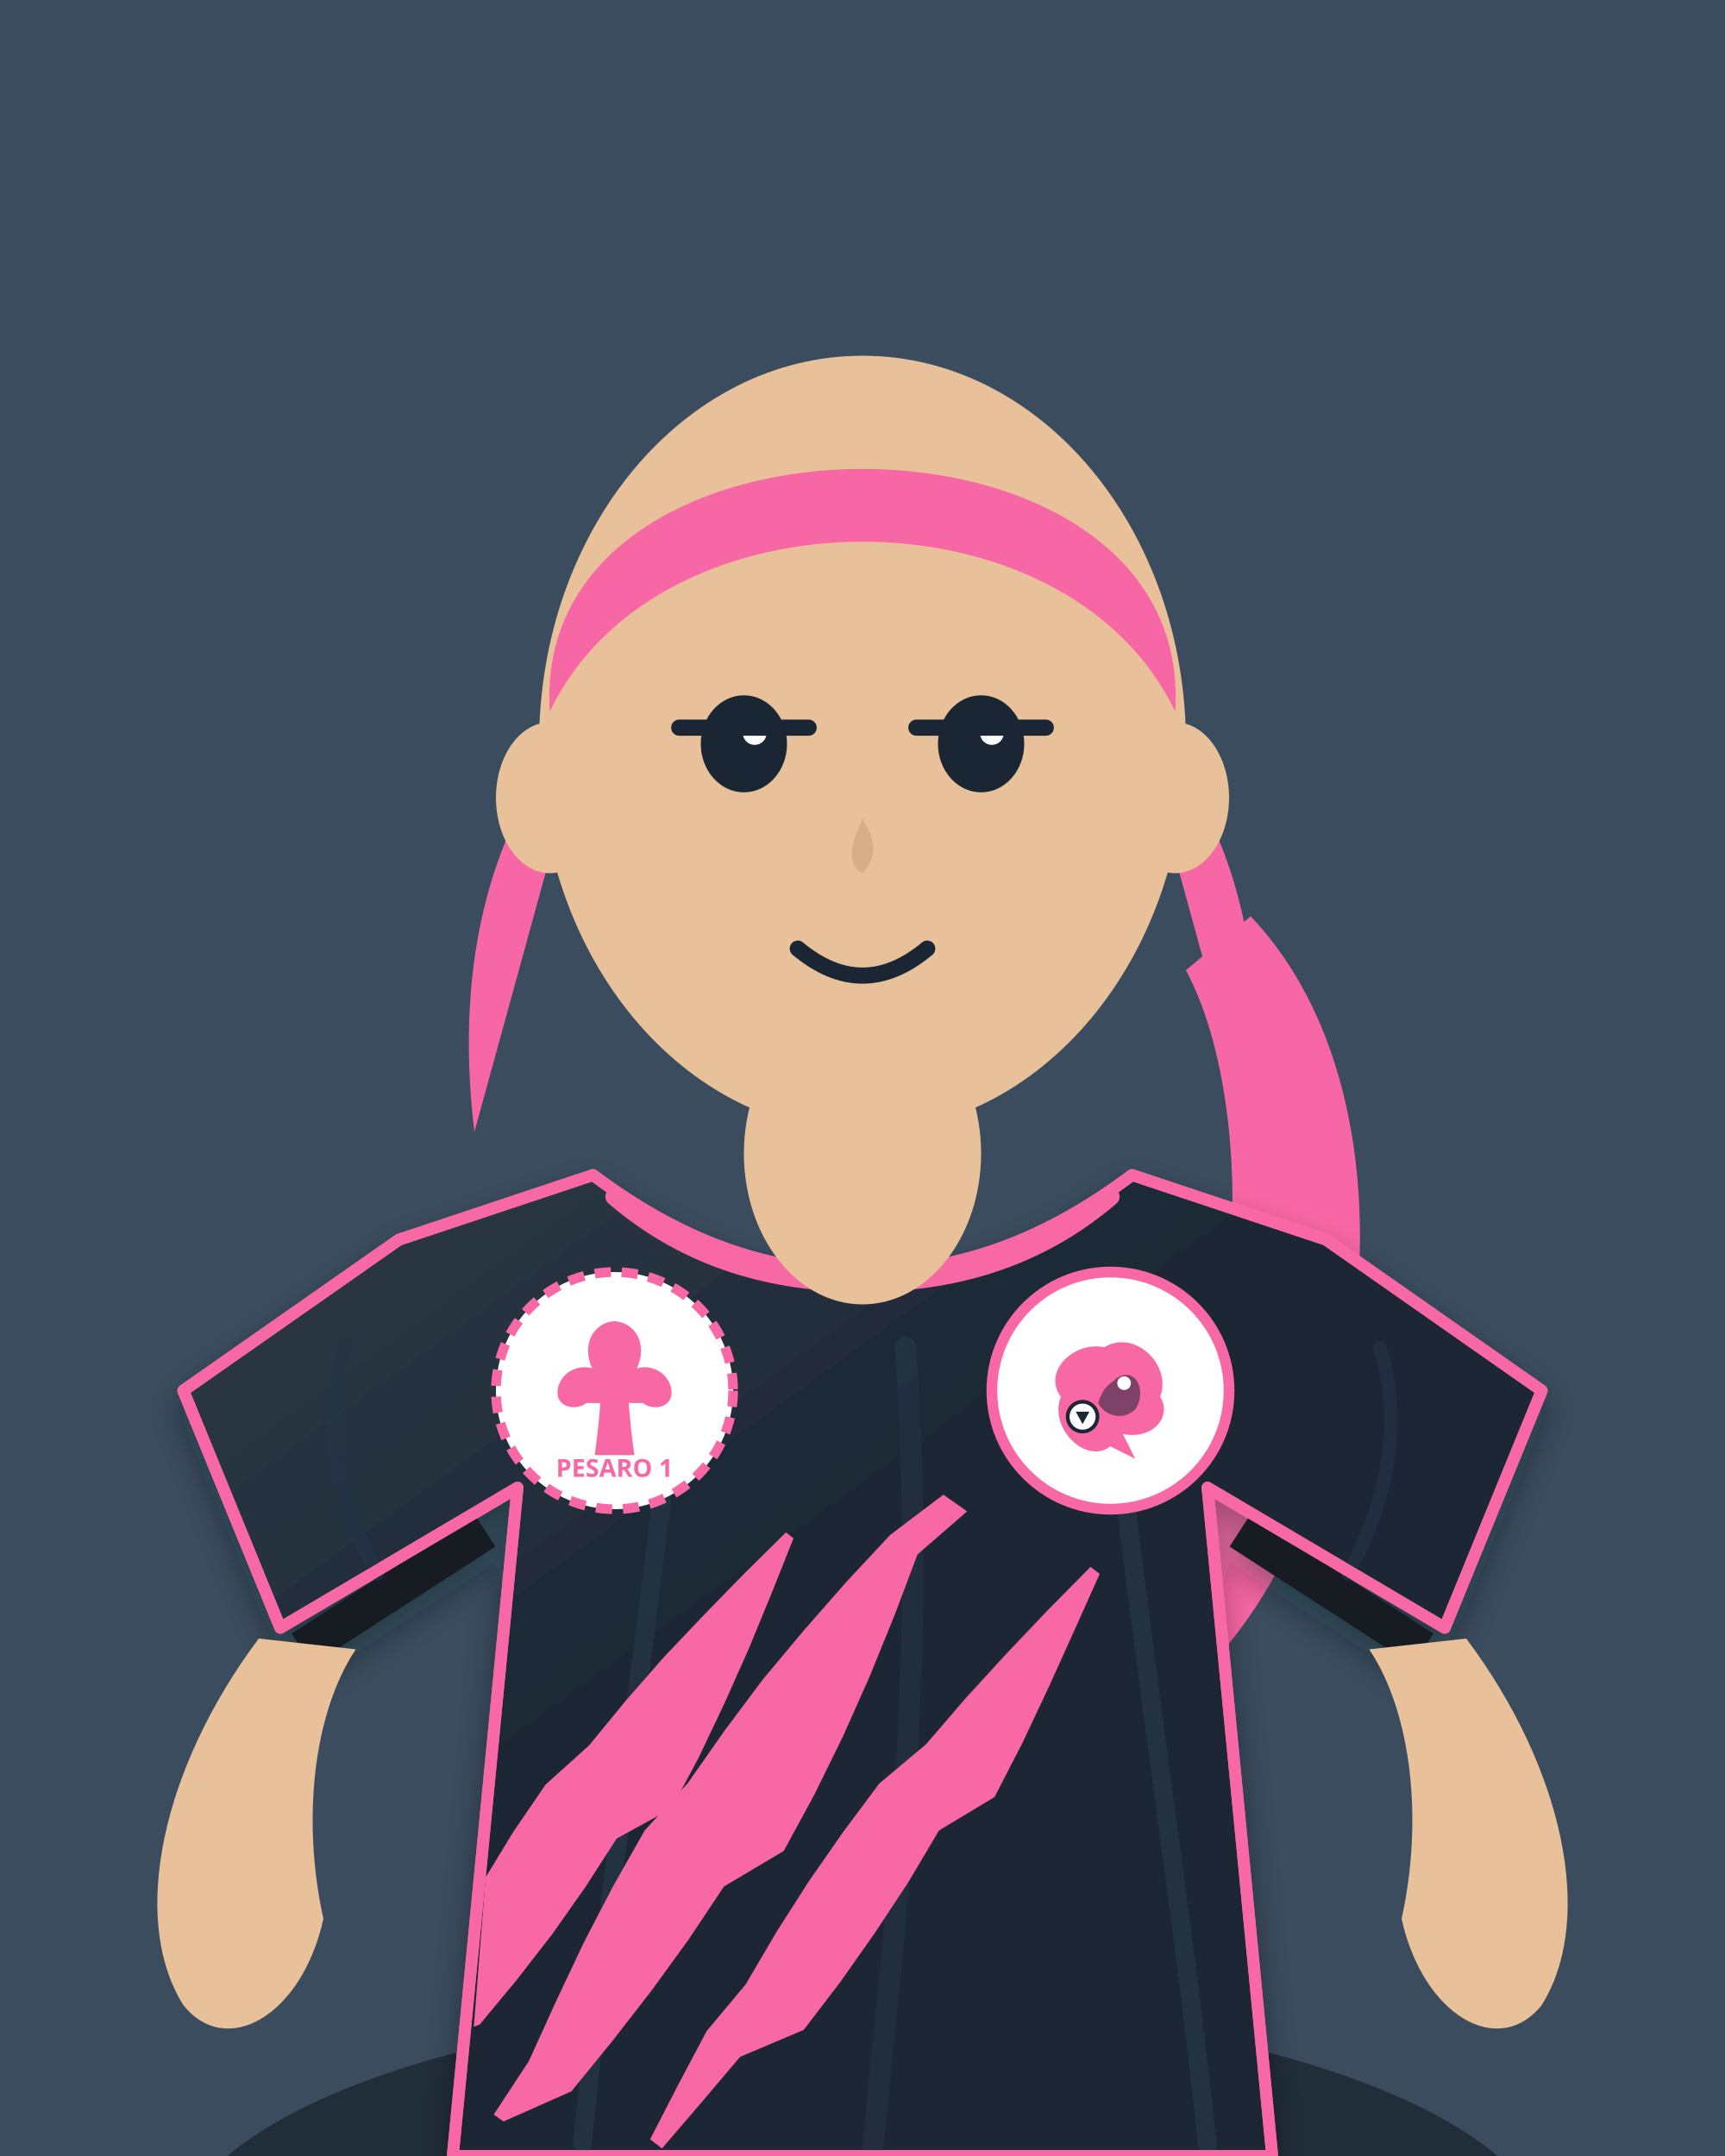
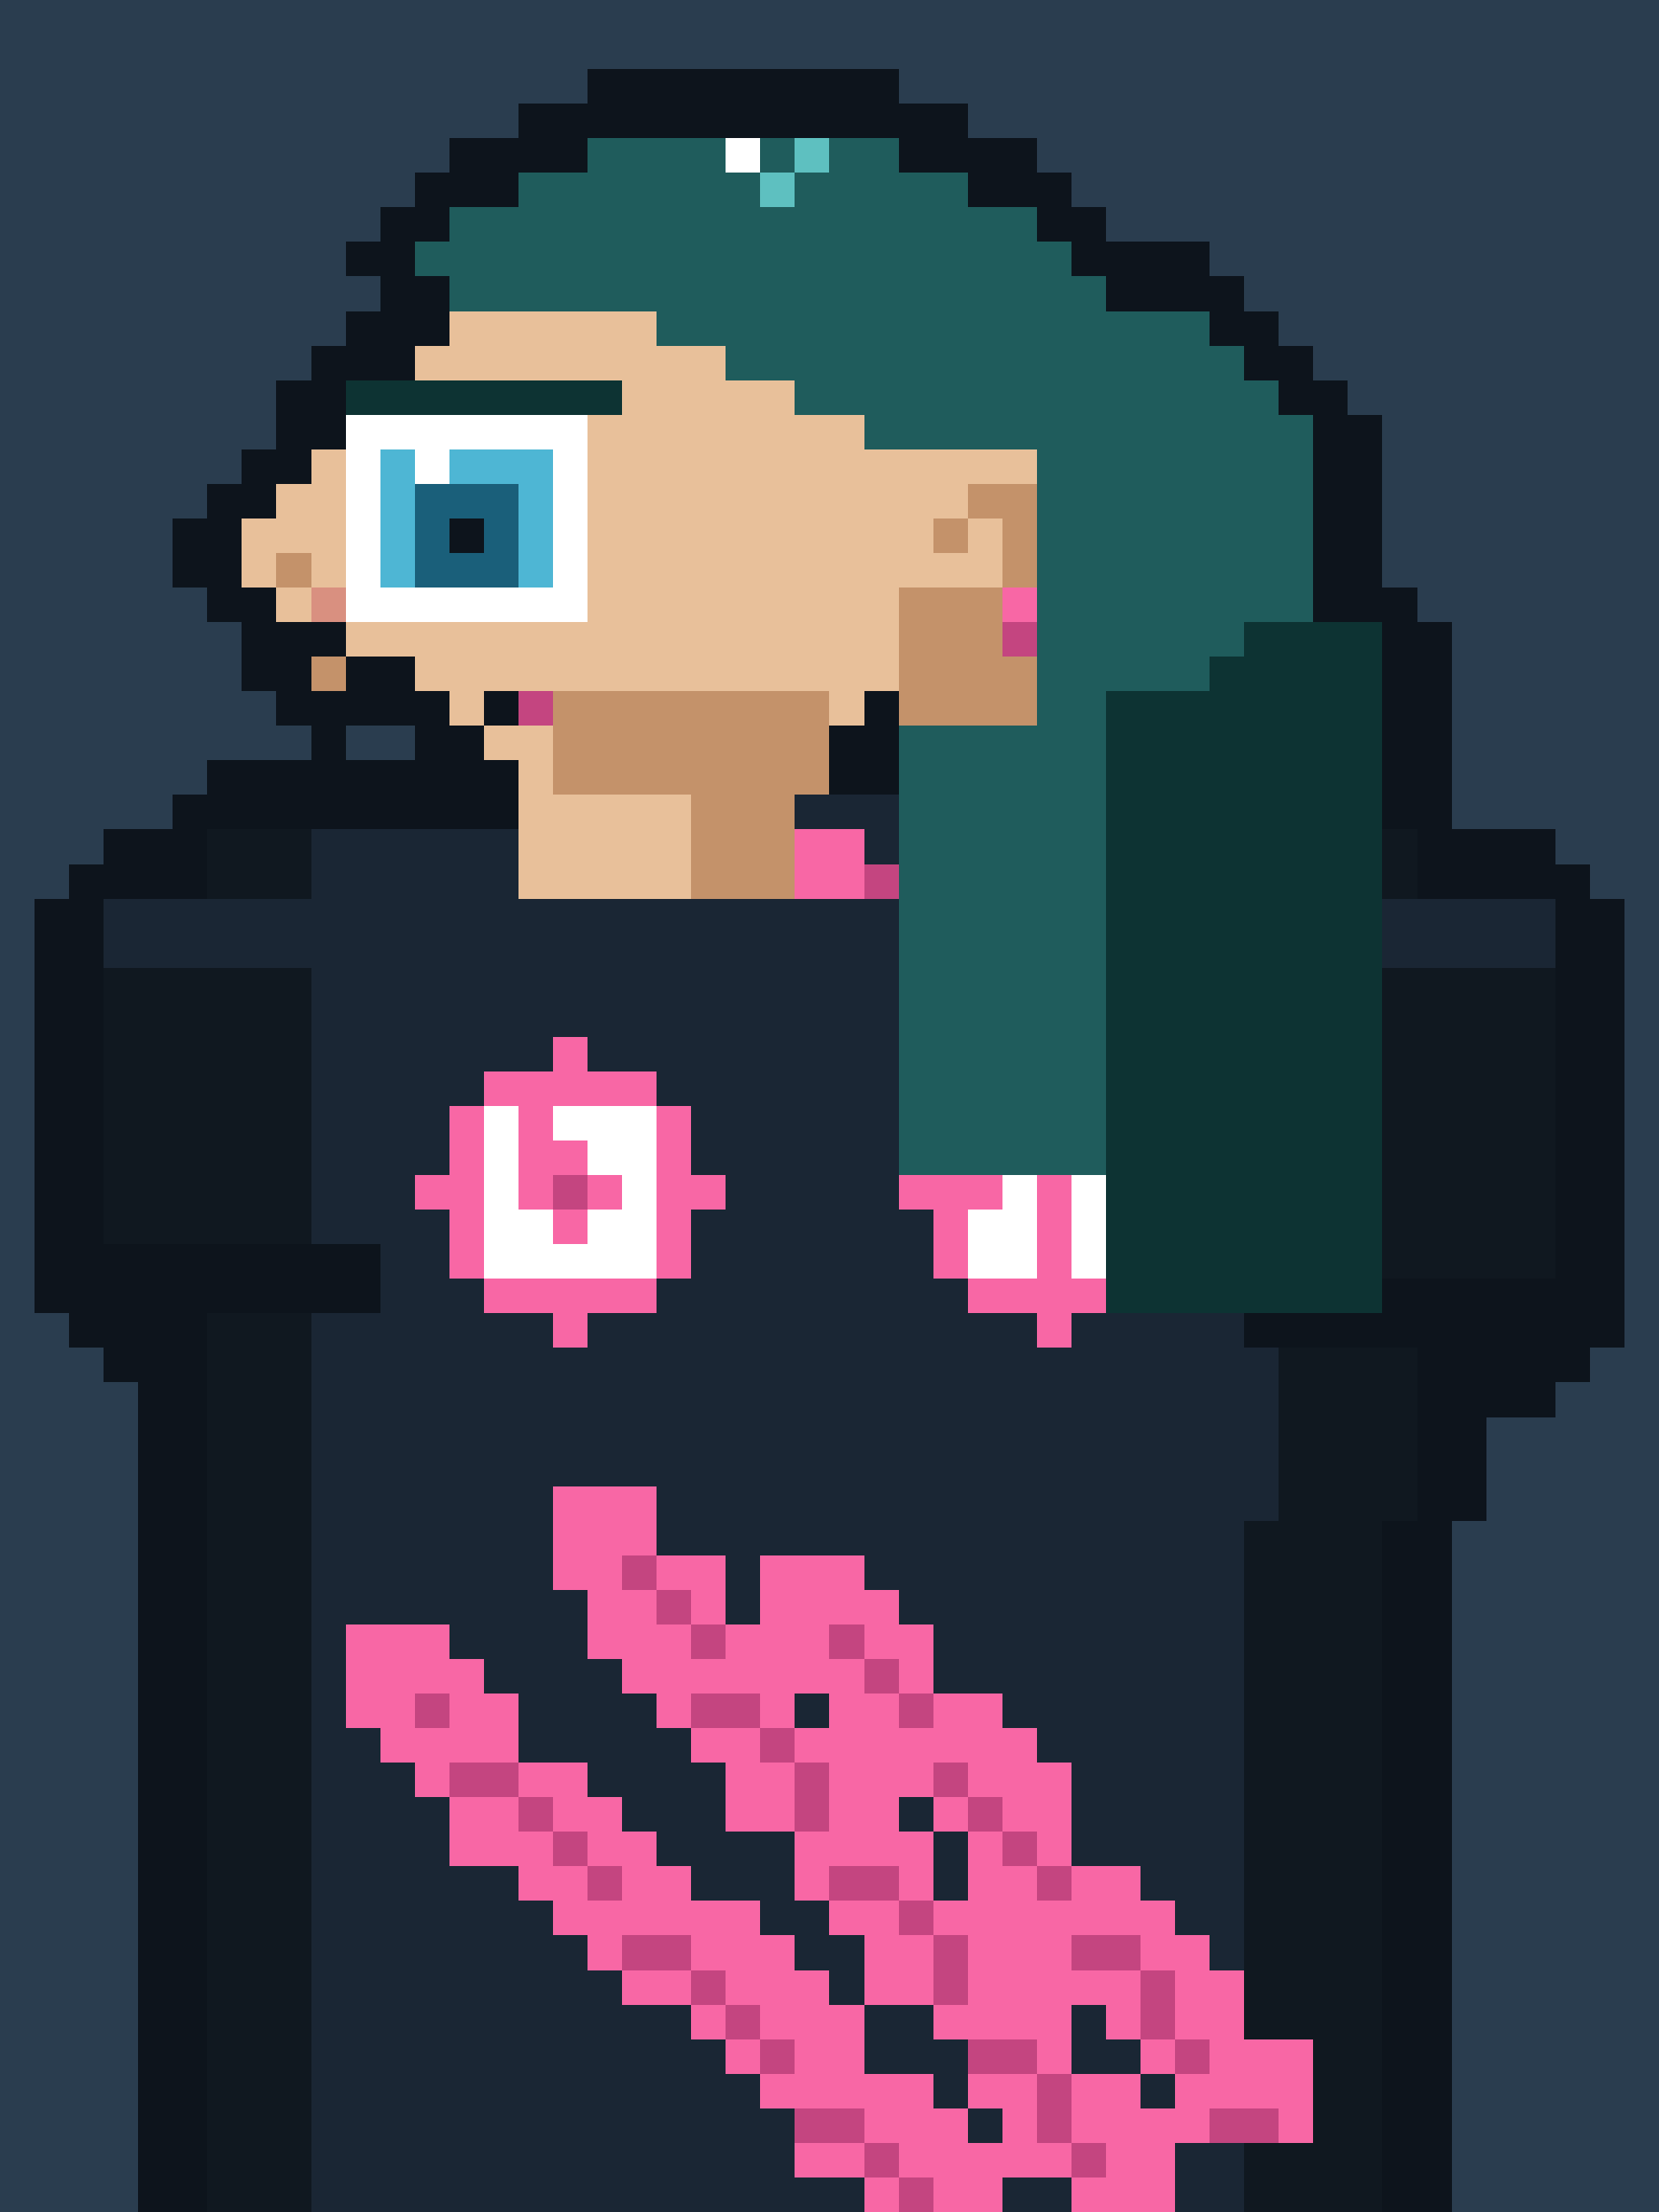
- <svg xmlns="http://www.w3.org/2000/svg" viewBox="0 0 320 400" width="320" height="400" role="img" aria-label="">
-   <defs>
-     <clipPath id="p-chiara-81-torso">
-       <path d="M98 248 C120 240 140 246 160 246 C180 246 200 240 222 248 L234 400 L86 400 Z" />
-     </clipPath>
-     <linearGradient id="p-chiara-81-shine" x1="0" y1="0" x2="1" y2="1">
-       <stop offset="0" stop-color="#ffffff" stop-opacity="0.1" />
-       <stop offset="0.45" stop-color="#ffffff" stop-opacity="0" />
-     </linearGradient>
-     <filter id="p-chiara-81-soft" x="-10%" y="-10%" width="120%" height="120%">
-       <feDropShadow dx="0" dy="3" stdDeviation="3" flood-color="#0d141c" flood-opacity="0.35" />
-     </filter>
-   </defs>
-   <rect width="320" height="400" fill="#3a4c5e" />
-   <ellipse cx="160" cy="418" rx="128" ry="46" fill="#0d141c" opacity="0.55" />
-   <path d="M88 210 C72 78 248 78 232 210 L210 130 C180 86 140 86 110 130 Z" fill="#f867a5" />
-   <path d="M232 170 C270 210 250 300 210 320 L200 290 C230 280 236 210 220 180 Z" fill="#f867a5" />
-   <g id="kit-body" filter="url(#p-chiara-81-soft)">
-     <path d="M110 218 C126 230 142 236 160 236 C178 236 194 230 210 218 L246 230 L286 258 L268 302 L224 276 L236 400 L84 400 L96 276 L52 302 L34 258 L74 230 Z" fill="#1a2634" stroke="#f867a5" stroke-width="2.2" stroke-linejoin="round" />
-     <path d="M110 218 C126 230 142 236 160 236 C178 236 194 230 210 218 L246 230 L286 258 L268 302 L224 276 L236 400 L84 400 L96 276 L52 302 L34 258 L74 230 Z" fill="url(#p-chiara-81-shine)" />
-     <path d="M56 306 L90 284" fill="none" stroke="#121a24" stroke-width="7" stroke-linecap="butt" />
-     <path d="M264 306 L230 284" fill="none" stroke="#121a24" stroke-width="7" stroke-linecap="butt" />
-     <path d="M114 222 C128 234 144 238 160 238 C176 238 192 234 206 222" fill="none" stroke="#f867a5" stroke-width="3.4" stroke-linecap="round" />
-     <path d="M124 268 C118 318 112 358 108 398" fill="none" stroke="#243446" stroke-width="3.5" stroke-linecap="round" opacity="0.7" />
-     <path d="M168 250 C172 310 166 356 162 398" fill="none" stroke="#243446" stroke-width="4" stroke-linecap="round" opacity="0.55" />
-     <path d="M208 272 C214 322 220 360 224 398" fill="none" stroke="#243446" stroke-width="3.5" stroke-linecap="round" opacity="0.7" />
-     <path d="M64 250 Q58 270 70 292" fill="none" stroke="#243446" stroke-width="2.5" stroke-linecap="round" opacity="0.65" />
-     <path d="M256 250 Q262 270 250 292" fill="none" stroke="#243446" stroke-width="2.5" stroke-linecap="round" opacity="0.65" />
-     <g clip-path="url(#p-chiara-81-torso)" id="claw-slashes" fill="#f867a5">
-       <path d="M70.1 388.1L77.2 380.1L89.0 375.6L95.8 367.4L102.4 358.9L108.6 350.1L114.4 341.1L124.6 335.5L129.7 325.9L134.4 316.0L138.9 305.9L143.1 295.7L147.2 285.4L145.8 284.3L138.1 291.9L130.6 299.6L123.2 307.4L116.1 315.5L109.3 323.8L101.2 331.1L95.2 339.9L89.6 349.1L84.3 358.5L79.3 368.2L72.8 376.7L68.1 386.6Z" />
-       <path d="M93.4 393.6L106.0 388.0L113.5 378.8L120.8 369.4L127.7 359.9L134.3 350.0L145.4 343.4L151.1 332.9L156.4 322.1L161.3 311.1L165.9 299.8L170.2 288.4L179.4 280.4L175.0 277.3L165.1 284.8L157.0 293.5L149.1 302.5L141.5 311.6L134.4 321.1L127.6 330.8L119.6 339.6L113.7 350.0L108.2 360.6L103.1 371.4L98.1 382.4L91.6 392.3Z" />
-       <path d="M122.8 398.6L130.1 390.1L137.3 381.6L149.1 376.6L155.9 367.7L162.3 358.6L168.5 349.2L174.2 339.6L184.5 333.4L189.7 323.3L194.6 312.9L199.3 302.5L204.0 292.0L202.3 290.7L194.4 298.7L186.7 306.8L179.1 315.1L171.8 323.6L163.1 330.9L156.4 339.9L150.0 349.1L144.0 358.5L138.3 368.2L131.1 376.8L125.8 386.8L120.6 396.9Z" />
-     </g>
-     <g id="badge-agesci" transform="translate(114 258)">
-       <circle r="22" fill="#ffffff" stroke="#f867a5" stroke-width="1.8" stroke-dasharray="3 2" />
-       <g transform="scale(1.15)">
-         <path fill="#f867a5" d="M0 -11.2 C3.4 -11 5.4 -7.4 3.6 -3.6 C6.4 -4.4 9.2 -2.4 9.2 0.4 C9.2 2.2 7.2 3.2 5.2 2.4 L2.2 0.6 C2.4 4.2 2.8 7.6 3.2 10.4 H-3.2 C-2.8 7.6 -2.4 4.2 -2.2 0.6 L-5.2 2.4 C-7.2 3.2 -9.2 2.2 -9.2 0.4 C-9.2 -2.4 -6.4 -4.4 -3.6 -3.6 C-5.4 -7.4 -3.4 -11 0 -11.2 Z M-5.6 0.2 H5.6 V2 H-5.6 Z" />
-       </g>
-       <text x="0" y="16" text-anchor="middle" font-size="4.6" font-family="ui-sans-serif, system-ui, sans-serif" font-weight="700" fill="#f867a5">PESARO 1</text>
-     </g>
-     <g id="badge-sacchos" transform="translate(206 258)">
-       <circle r="22" fill="#ffffff" stroke="#f867a5" stroke-width="2" />
-       <g transform="scale(1.15)">
-         <path fill="#f867a5" d="M-1 -7 C4 -10 10 -4 8 1 C10 4 7 8 2 7 L4 11 L0 9 C-4 12 -10 6 -8 1 C-11 -3 -6 -8 -1 -7 Z" />
-         <path fill="#1a2634" d="M1 -2 C4 -4 6 0 4 3 C2 5 -1 4 -2 2 C-1 -1 0 -1 1 -2 Z" opacity="0.55" />
-         <circle cx="2.2" cy="-1.2" r="1.1" fill="#ffffff" />
-         <circle cx="-4.5" cy="4.2" r="2.4" fill="#ffffff" stroke="#1a2634" stroke-width="0.6" />
-         <path fill="#1a2634" d="M-5.6 3.4 L-3.4 3.4 L-4.5 5.4 Z" />
-       </g>
-     </g>
-     <path d="M110 218 C126 230 142 236 160 236 C178 236 194 230 210 218 L246 230 L286 258 L268 302 L224 276 L236 400 L84 400 L96 276 L52 302 L34 258 L74 230 Z" fill="none" stroke="#f867a5" stroke-width="2.2" stroke-linejoin="round" />
+ <svg xmlns="http://www.w3.org/2000/svg" viewBox="0 0 48 64" width="384" height="512" shape-rendering="crispEdges" role="img" aria-label="">
+   <rect width="48" height="64" fill="#2a3d4f" />
+   <g id="kit-body">
+     <rect x="17" y="2" width="9" height="1" fill="#0d141c" />
+     <rect x="15" y="3" width="13" height="1" fill="#0d141c" />
+     <rect x="13" y="4" width="4" height="1" fill="#0d141c" />
+     <rect x="17" y="4" width="4" height="1" fill="#1f5c5c" />
+     <rect x="21" y="4" width="1" height="1" fill="#ffffff" />
+     <rect x="22" y="4" width="1" height="1" fill="#1f5c5c" />
+     <rect x="23" y="4" width="1" height="1" fill="#5ec0c0" />
+     <rect x="24" y="4" width="2" height="1" fill="#1f5c5c" />
+     <rect x="26" y="4" width="4" height="1" fill="#0d141c" />
+     <rect x="12" y="5" width="3" height="1" fill="#0d141c" />
+     <rect x="15" y="5" width="7" height="1" fill="#1f5c5c" />
+     <rect x="22" y="5" width="1" height="1" fill="#5ec0c0" />
+     <rect x="23" y="5" width="5" height="1" fill="#1f5c5c" />
+     <rect x="28" y="5" width="3" height="1" fill="#0d141c" />
+     <rect x="11" y="6" width="2" height="1" fill="#0d141c" />
+     <rect x="13" y="6" width="17" height="1" fill="#1f5c5c" />
+     <rect x="30" y="6" width="2" height="1" fill="#0d141c" />
+     <rect x="10" y="7" width="2" height="1" fill="#0d141c" />
+     <rect x="12" y="7" width="19" height="1" fill="#1f5c5c" />
+     <rect x="31" y="7" width="4" height="1" fill="#0d141c" />
+     <rect x="11" y="8" width="2" height="1" fill="#0d141c" />
+     <rect x="13" y="8" width="19" height="1" fill="#1f5c5c" />
+     <rect x="32" y="8" width="4" height="1" fill="#0d141c" />
+     <rect x="10" y="9" width="3" height="1" fill="#0d141c" />
+     <rect x="13" y="9" width="6" height="1" fill="#e8c09a" />
+     <rect x="19" y="9" width="16" height="1" fill="#1f5c5c" />
+     <rect x="35" y="9" width="2" height="1" fill="#0d141c" />
+     <rect x="9" y="10" width="3" height="1" fill="#0d141c" />
+     <rect x="12" y="10" width="9" height="1" fill="#e8c09a" />
+     <rect x="21" y="10" width="15" height="1" fill="#1f5c5c" />
+     <rect x="36" y="10" width="2" height="1" fill="#0d141c" />
+     <rect x="8" y="11" width="2" height="1" fill="#0d141c" />
+     <rect x="10" y="11" width="8" height="1" fill="#0d3333" />
+     <rect x="18" y="11" width="5" height="1" fill="#e8c09a" />
+     <rect x="23" y="11" width="14" height="1" fill="#1f5c5c" />
+     <rect x="37" y="11" width="2" height="1" fill="#0d141c" />
+     <rect x="8" y="12" width="2" height="1" fill="#0d141c" />
+     <rect x="10" y="12" width="7" height="1" fill="#ffffff" />
+     <rect x="17" y="12" width="8" height="1" fill="#e8c09a" />
+     <rect x="25" y="12" width="13" height="1" fill="#1f5c5c" />
+     <rect x="38" y="12" width="2" height="1" fill="#0d141c" />
+     <rect x="7" y="13" width="2" height="1" fill="#0d141c" />
+     <rect x="9" y="13" width="1" height="1" fill="#e8c09a" />
+     <rect x="10" y="13" width="1" height="1" fill="#ffffff" />
+     <rect x="11" y="13" width="1" height="1" fill="#4eb6d4" />
+     <rect x="12" y="13" width="1" height="1" fill="#ffffff" />
+     <rect x="13" y="13" width="3" height="1" fill="#4eb6d4" />
+     <rect x="16" y="13" width="1" height="1" fill="#ffffff" />
+     <rect x="17" y="13" width="13" height="1" fill="#e8c09a" />
+     <rect x="30" y="13" width="8" height="1" fill="#1f5c5c" />
+     <rect x="38" y="13" width="2" height="1" fill="#0d141c" />
+     <rect x="6" y="14" width="2" height="1" fill="#0d141c" />
+     <rect x="8" y="14" width="2" height="1" fill="#e8c09a" />
+     <rect x="10" y="14" width="1" height="1" fill="#ffffff" />
+     <rect x="11" y="14" width="1" height="1" fill="#4eb6d4" />
+     <rect x="12" y="14" width="3" height="1" fill="#1a5f7a" />
+     <rect x="15" y="14" width="1" height="1" fill="#4eb6d4" />
+     <rect x="16" y="14" width="1" height="1" fill="#ffffff" />
+     <rect x="17" y="14" width="11" height="1" fill="#e8c09a" />
+     <rect x="28" y="14" width="2" height="1" fill="#c4926a" />
+     <rect x="30" y="14" width="8" height="1" fill="#1f5c5c" />
+     <rect x="38" y="14" width="2" height="1" fill="#0d141c" />
+     <rect x="5" y="15" width="2" height="1" fill="#0d141c" />
+     <rect x="7" y="15" width="3" height="1" fill="#e8c09a" />
+     <rect x="10" y="15" width="1" height="1" fill="#ffffff" />
+     <rect x="11" y="15" width="1" height="1" fill="#4eb6d4" />
+     <rect x="12" y="15" width="1" height="1" fill="#1a5f7a" />
+     <rect x="13" y="15" width="1" height="1" fill="#0d141c" />
+     <rect x="14" y="15" width="1" height="1" fill="#1a5f7a" />
+     <rect x="15" y="15" width="1" height="1" fill="#4eb6d4" />
+     <rect x="16" y="15" width="1" height="1" fill="#ffffff" />
+     <rect x="17" y="15" width="10" height="1" fill="#e8c09a" />
+     <rect x="27" y="15" width="1" height="1" fill="#c4926a" />
+     <rect x="28" y="15" width="1" height="1" fill="#e8c09a" />
+     <rect x="29" y="15" width="1" height="1" fill="#c4926a" />
+     <rect x="30" y="15" width="8" height="1" fill="#1f5c5c" />
+     <rect x="38" y="15" width="2" height="1" fill="#0d141c" />
+     <rect x="5" y="16" width="2" height="1" fill="#0d141c" />
+     <rect x="7" y="16" width="1" height="1" fill="#e8c09a" />
+     <rect x="8" y="16" width="1" height="1" fill="#c4926a" />
+     <rect x="9" y="16" width="1" height="1" fill="#e8c09a" />
+     <rect x="10" y="16" width="1" height="1" fill="#ffffff" />
+     <rect x="11" y="16" width="1" height="1" fill="#4eb6d4" />
+     <rect x="12" y="16" width="3" height="1" fill="#1a5f7a" />
+     <rect x="15" y="16" width="1" height="1" fill="#4eb6d4" />
+     <rect x="16" y="16" width="1" height="1" fill="#ffffff" />
+     <rect x="17" y="16" width="12" height="1" fill="#e8c09a" />
+     <rect x="29" y="16" width="1" height="1" fill="#c4926a" />
+     <rect x="30" y="16" width="8" height="1" fill="#1f5c5c" />
+     <rect x="38" y="16" width="2" height="1" fill="#0d141c" />
+     <rect x="6" y="17" width="2" height="1" fill="#0d141c" />
+     <rect x="8" y="17" width="1" height="1" fill="#e8c09a" />
+     <rect x="9" y="17" width="1" height="1" fill="#d99080" />
+     <rect x="10" y="17" width="7" height="1" fill="#ffffff" />
+     <rect x="17" y="17" width="9" height="1" fill="#e8c09a" />
+     <rect x="26" y="17" width="3" height="1" fill="#c4926a" />
+     <rect x="29" y="17" width="1" height="1" fill="#f867a5" />
+     <rect x="30" y="17" width="8" height="1" fill="#1f5c5c" />
+     <rect x="38" y="17" width="3" height="1" fill="#0d141c" />
+     <rect x="7" y="18" width="3" height="1" fill="#0d141c" />
+     <rect x="10" y="18" width="16" height="1" fill="#e8c09a" />
+     <rect x="26" y="18" width="3" height="1" fill="#c4926a" />
+     <rect x="29" y="18" width="1" height="1" fill="#c44580" />
+     <rect x="30" y="18" width="6" height="1" fill="#1f5c5c" />
+     <rect x="36" y="18" width="4" height="1" fill="#0d3333" />
+     <rect x="40" y="18" width="2" height="1" fill="#0d141c" />
+     <rect x="7" y="19" width="2" height="1" fill="#0d141c" />
+     <rect x="9" y="19" width="1" height="1" fill="#c4926a" />
+     <rect x="10" y="19" width="2" height="1" fill="#0d141c" />
+     <rect x="12" y="19" width="14" height="1" fill="#e8c09a" />
+     <rect x="26" y="19" width="4" height="1" fill="#c4926a" />
+     <rect x="30" y="19" width="5" height="1" fill="#1f5c5c" />
+     <rect x="35" y="19" width="5" height="1" fill="#0d3333" />
+     <rect x="40" y="19" width="2" height="1" fill="#0d141c" />
+     <rect x="8" y="20" width="5" height="1" fill="#0d141c" />
+     <rect x="13" y="20" width="1" height="1" fill="#e8c09a" />
+     <rect x="14" y="20" width="1" height="1" fill="#0d141c" />
+     <rect x="15" y="20" width="1" height="1" fill="#c44580" />
+     <rect x="16" y="20" width="8" height="1" fill="#c4926a" />
+     <rect x="24" y="20" width="1" height="1" fill="#e8c09a" />
+     <rect x="25" y="20" width="1" height="1" fill="#0d141c" />
+     <rect x="26" y="20" width="4" height="1" fill="#c4926a" />
+     <rect x="30" y="20" width="2" height="1" fill="#1f5c5c" />
+     <rect x="32" y="20" width="8" height="1" fill="#0d3333" />
+     <rect x="40" y="20" width="2" height="1" fill="#0d141c" />
+     <rect x="9" y="21" width="1" height="1" fill="#0d141c" />
+     <rect x="12" y="21" width="2" height="1" fill="#0d141c" />
+     <rect x="14" y="21" width="2" height="1" fill="#e8c09a" />
+     <rect x="16" y="21" width="8" height="1" fill="#c4926a" />
+     <rect x="24" y="21" width="2" height="1" fill="#0d141c" />
+     <rect x="26" y="21" width="6" height="1" fill="#1f5c5c" />
+     <rect x="32" y="21" width="8" height="1" fill="#0d3333" />
+     <rect x="40" y="21" width="2" height="1" fill="#0d141c" />
+     <rect x="6" y="22" width="9" height="1" fill="#0d141c" />
+     <rect x="15" y="22" width="1" height="1" fill="#e8c09a" />
+     <rect x="16" y="22" width="8" height="1" fill="#c4926a" />
+     <rect x="24" y="22" width="2" height="1" fill="#0d141c" />
+     <rect x="26" y="22" width="6" height="1" fill="#1f5c5c" />
+     <rect x="32" y="22" width="8" height="1" fill="#0d3333" />
+     <rect x="40" y="22" width="2" height="1" fill="#0d141c" />
+     <rect x="5" y="23" width="10" height="1" fill="#0d141c" />
+     <rect x="15" y="23" width="5" height="1" fill="#e8c09a" />
+     <rect x="20" y="23" width="3" height="1" fill="#c4926a" />
+     <rect x="23" y="23" width="3" height="1" fill="#1a2634" />
+     <rect x="26" y="23" width="6" height="1" fill="#1f5c5c" />
+     <rect x="32" y="23" width="8" height="1" fill="#0d3333" />
+     <rect x="40" y="23" width="2" height="1" fill="#0d141c" />
+     <rect x="3" y="24" width="3" height="1" fill="#0d141c" />
+     <rect x="6" y="24" width="3" height="1" fill="#101820" />
+     <rect x="9" y="24" width="6" height="1" fill="#1a2634" />
+     <rect x="15" y="24" width="5" height="1" fill="#e8c09a" />
+     <rect x="20" y="24" width="3" height="1" fill="#c4926a" />
+     <rect x="23" y="24" width="2" height="1" fill="#f867a5" />
+     <rect x="25" y="24" width="1" height="1" fill="#1a2634" />
+     <rect x="26" y="24" width="6" height="1" fill="#1f5c5c" />
+     <rect x="32" y="24" width="8" height="1" fill="#0d3333" />
+     <rect x="40" y="24" width="1" height="1" fill="#101820" />
+     <rect x="41" y="24" width="4" height="1" fill="#0d141c" />
+     <rect x="2" y="25" width="4" height="1" fill="#0d141c" />
+     <rect x="6" y="25" width="3" height="1" fill="#101820" />
+     <rect x="9" y="25" width="6" height="1" fill="#1a2634" />
+     <rect x="15" y="25" width="5" height="1" fill="#e8c09a" />
+     <rect x="20" y="25" width="3" height="1" fill="#c4926a" />
+     <rect x="23" y="25" width="2" height="1" fill="#f867a5" />
+     <rect x="25" y="25" width="1" height="1" fill="#c44580" />
+     <rect x="26" y="25" width="6" height="1" fill="#1f5c5c" />
+     <rect x="32" y="25" width="8" height="1" fill="#0d3333" />
+     <rect x="40" y="25" width="1" height="1" fill="#101820" />
+     <rect x="41" y="25" width="5" height="1" fill="#0d141c" />
+     <rect x="1" y="26" width="2" height="1" fill="#0d141c" />
+     <rect x="3" y="26" width="23" height="1" fill="#1a2634" />
+     <rect x="26" y="26" width="6" height="1" fill="#1f5c5c" />
+     <rect x="32" y="26" width="8" height="1" fill="#0d3333" />
+     <rect x="40" y="26" width="5" height="1" fill="#1a2634" />
+     <rect x="45" y="26" width="2" height="1" fill="#0d141c" />
+     <rect x="1" y="27" width="2" height="1" fill="#0d141c" />
+     <rect x="3" y="27" width="23" height="1" fill="#1a2634" />
+     <rect x="26" y="27" width="6" height="1" fill="#1f5c5c" />
+     <rect x="32" y="27" width="8" height="1" fill="#0d3333" />
+     <rect x="40" y="27" width="5" height="1" fill="#1a2634" />
+     <rect x="45" y="27" width="2" height="1" fill="#0d141c" />
+     <rect x="1" y="28" width="2" height="1" fill="#0d141c" />
+     <rect x="3" y="28" width="6" height="1" fill="#101820" />
+     <rect x="9" y="28" width="17" height="1" fill="#1a2634" />
+     <rect x="26" y="28" width="6" height="1" fill="#1f5c5c" />
+     <rect x="32" y="28" width="8" height="1" fill="#0d3333" />
+     <rect x="40" y="28" width="5" height="1" fill="#101820" />
+     <rect x="45" y="28" width="2" height="1" fill="#0d141c" />
+     <rect x="1" y="29" width="2" height="1" fill="#0d141c" />
+     <rect x="3" y="29" width="6" height="1" fill="#101820" />
+     <rect x="9" y="29" width="17" height="1" fill="#1a2634" />
+     <rect x="26" y="29" width="6" height="1" fill="#1f5c5c" />
+     <rect x="32" y="29" width="8" height="1" fill="#0d3333" />
+     <rect x="40" y="29" width="5" height="1" fill="#101820" />
+     <rect x="45" y="29" width="2" height="1" fill="#0d141c" />
+     <rect x="1" y="30" width="2" height="1" fill="#0d141c" />
+     <rect x="3" y="30" width="6" height="1" fill="#101820" />
+     <rect x="9" y="30" width="7" height="1" fill="#1a2634" />
+     <rect x="16" y="30" width="1" height="1" fill="#f867a5" />
+     <rect x="17" y="30" width="9" height="1" fill="#1a2634" />
+     <rect x="26" y="30" width="6" height="1" fill="#1f5c5c" />
+     <rect x="32" y="30" width="8" height="1" fill="#0d3333" />
+     <rect x="40" y="30" width="5" height="1" fill="#101820" />
+     <rect x="45" y="30" width="2" height="1" fill="#0d141c" />
+     <rect x="1" y="31" width="2" height="1" fill="#0d141c" />
+     <rect x="3" y="31" width="6" height="1" fill="#101820" />
+     <rect x="9" y="31" width="5" height="1" fill="#1a2634" />
+     <rect x="14" y="31" width="5" height="1" fill="#f867a5" />
+     <rect x="19" y="31" width="7" height="1" fill="#1a2634" />
+     <rect x="26" y="31" width="6" height="1" fill="#1f5c5c" />
+     <rect x="32" y="31" width="8" height="1" fill="#0d3333" />
+     <rect x="40" y="31" width="5" height="1" fill="#101820" />
+     <rect x="45" y="31" width="2" height="1" fill="#0d141c" />
+     <rect x="1" y="32" width="2" height="1" fill="#0d141c" />
+     <rect x="3" y="32" width="6" height="1" fill="#101820" />
+     <rect x="9" y="32" width="4" height="1" fill="#1a2634" />
+     <rect x="13" y="32" width="1" height="1" fill="#f867a5" />
+     <rect x="14" y="32" width="1" height="1" fill="#ffffff" />
+     <rect x="15" y="32" width="1" height="1" fill="#f867a5" />
+     <rect x="16" y="32" width="3" height="1" fill="#ffffff" />
+     <rect x="19" y="32" width="1" height="1" fill="#f867a5" />
+     <rect x="20" y="32" width="6" height="1" fill="#1a2634" />
+     <rect x="26" y="32" width="6" height="1" fill="#1f5c5c" />
+     <rect x="32" y="32" width="8" height="1" fill="#0d3333" />
+     <rect x="40" y="32" width="5" height="1" fill="#101820" />
+     <rect x="45" y="32" width="2" height="1" fill="#0d141c" />
+     <rect x="1" y="33" width="2" height="1" fill="#0d141c" />
+     <rect x="3" y="33" width="6" height="1" fill="#101820" />
+     <rect x="9" y="33" width="4" height="1" fill="#1a2634" />
+     <rect x="13" y="33" width="1" height="1" fill="#f867a5" />
+     <rect x="14" y="33" width="1" height="1" fill="#ffffff" />
+     <rect x="15" y="33" width="2" height="1" fill="#f867a5" />
+     <rect x="17" y="33" width="2" height="1" fill="#ffffff" />
+     <rect x="19" y="33" width="1" height="1" fill="#f867a5" />
+     <rect x="20" y="33" width="6" height="1" fill="#1a2634" />
+     <rect x="26" y="33" width="6" height="1" fill="#1f5c5c" />
+     <rect x="32" y="33" width="8" height="1" fill="#0d3333" />
+     <rect x="40" y="33" width="5" height="1" fill="#101820" />
+     <rect x="45" y="33" width="2" height="1" fill="#0d141c" />
+     <rect x="1" y="34" width="2" height="1" fill="#0d141c" />
+     <rect x="3" y="34" width="6" height="1" fill="#101820" />
+     <rect x="9" y="34" width="3" height="1" fill="#1a2634" />
+     <rect x="12" y="34" width="2" height="1" fill="#f867a5" />
+     <rect x="14" y="34" width="1" height="1" fill="#ffffff" />
+     <rect x="15" y="34" width="1" height="1" fill="#f867a5" />
+     <rect x="16" y="34" width="1" height="1" fill="#c44580" />
+     <rect x="17" y="34" width="1" height="1" fill="#f867a5" />
+     <rect x="18" y="34" width="1" height="1" fill="#ffffff" />
+     <rect x="19" y="34" width="2" height="1" fill="#f867a5" />
+     <rect x="21" y="34" width="5" height="1" fill="#1a2634" />
+     <rect x="26" y="34" width="3" height="1" fill="#f867a5" />
+     <rect x="29" y="34" width="1" height="1" fill="#ffffff" />
+     <rect x="30" y="34" width="1" height="1" fill="#f867a5" />
+     <rect x="31" y="34" width="1" height="1" fill="#ffffff" />
+     <rect x="32" y="34" width="8" height="1" fill="#0d3333" />
+     <rect x="40" y="34" width="5" height="1" fill="#101820" />
+     <rect x="45" y="34" width="2" height="1" fill="#0d141c" />
+     <rect x="1" y="35" width="2" height="1" fill="#0d141c" />
+     <rect x="3" y="35" width="6" height="1" fill="#101820" />
+     <rect x="9" y="35" width="4" height="1" fill="#1a2634" />
+     <rect x="13" y="35" width="1" height="1" fill="#f867a5" />
+     <rect x="14" y="35" width="2" height="1" fill="#ffffff" />
+     <rect x="16" y="35" width="1" height="1" fill="#f867a5" />
+     <rect x="17" y="35" width="2" height="1" fill="#ffffff" />
+     <rect x="19" y="35" width="1" height="1" fill="#f867a5" />
+     <rect x="20" y="35" width="7" height="1" fill="#1a2634" />
+     <rect x="27" y="35" width="1" height="1" fill="#f867a5" />
+     <rect x="28" y="35" width="2" height="1" fill="#ffffff" />
+     <rect x="30" y="35" width="1" height="1" fill="#f867a5" />
+     <rect x="31" y="35" width="1" height="1" fill="#ffffff" />
+     <rect x="32" y="35" width="8" height="1" fill="#0d3333" />
+     <rect x="40" y="35" width="5" height="1" fill="#101820" />
+     <rect x="45" y="35" width="2" height="1" fill="#0d141c" />
+     <rect x="1" y="36" width="10" height="1" fill="#0d141c" />
+     <rect x="11" y="36" width="2" height="1" fill="#1a2634" />
+     <rect x="13" y="36" width="1" height="1" fill="#f867a5" />
+     <rect x="14" y="36" width="5" height="1" fill="#ffffff" />
+     <rect x="19" y="36" width="1" height="1" fill="#f867a5" />
+     <rect x="20" y="36" width="7" height="1" fill="#1a2634" />
+     <rect x="27" y="36" width="1" height="1" fill="#f867a5" />
+     <rect x="28" y="36" width="2" height="1" fill="#ffffff" />
+     <rect x="30" y="36" width="1" height="1" fill="#f867a5" />
+     <rect x="31" y="36" width="1" height="1" fill="#ffffff" />
+     <rect x="32" y="36" width="8" height="1" fill="#0d3333" />
+     <rect x="40" y="36" width="5" height="1" fill="#101820" />
+     <rect x="45" y="36" width="2" height="1" fill="#0d141c" />
+     <rect x="1" y="37" width="10" height="1" fill="#0d141c" />
+     <rect x="11" y="37" width="3" height="1" fill="#1a2634" />
+     <rect x="14" y="37" width="5" height="1" fill="#f867a5" />
+     <rect x="19" y="37" width="9" height="1" fill="#1a2634" />
+     <rect x="28" y="37" width="4" height="1" fill="#f867a5" />
+     <rect x="32" y="37" width="8" height="1" fill="#0d3333" />
+     <rect x="40" y="37" width="7" height="1" fill="#0d141c" />
+     <rect x="2" y="38" width="4" height="1" fill="#0d141c" />
+     <rect x="6" y="38" width="3" height="1" fill="#101820" />
+     <rect x="9" y="38" width="7" height="1" fill="#1a2634" />
+     <rect x="16" y="38" width="1" height="1" fill="#f867a5" />
+     <rect x="17" y="38" width="13" height="1" fill="#1a2634" />
+     <rect x="30" y="38" width="1" height="1" fill="#f867a5" />
+     <rect x="31" y="38" width="5" height="1" fill="#1a2634" />
+     <rect x="36" y="38" width="11" height="1" fill="#0d141c" />
+     <rect x="3" y="39" width="3" height="1" fill="#0d141c" />
+     <rect x="6" y="39" width="3" height="1" fill="#101820" />
+     <rect x="9" y="39" width="28" height="1" fill="#1a2634" />
+     <rect x="37" y="39" width="4" height="1" fill="#101820" />
+     <rect x="41" y="39" width="5" height="1" fill="#0d141c" />
+     <rect x="4" y="40" width="2" height="1" fill="#0d141c" />
+     <rect x="6" y="40" width="3" height="1" fill="#101820" />
+     <rect x="9" y="40" width="28" height="1" fill="#1a2634" />
+     <rect x="37" y="40" width="4" height="1" fill="#101820" />
+     <rect x="41" y="40" width="4" height="1" fill="#0d141c" />
+     <rect x="4" y="41" width="2" height="1" fill="#0d141c" />
+     <rect x="6" y="41" width="3" height="1" fill="#101820" />
+     <rect x="9" y="41" width="28" height="1" fill="#1a2634" />
+     <rect x="37" y="41" width="4" height="1" fill="#101820" />
+     <rect x="41" y="41" width="2" height="1" fill="#0d141c" />
+     <rect x="4" y="42" width="2" height="1" fill="#0d141c" />
+     <rect x="6" y="42" width="3" height="1" fill="#101820" />
+     <rect x="9" y="42" width="28" height="1" fill="#1a2634" />
+     <rect x="37" y="42" width="4" height="1" fill="#101820" />
+     <rect x="41" y="42" width="2" height="1" fill="#0d141c" />
+     <rect x="4" y="43" width="2" height="1" fill="#0d141c" />
+     <rect x="6" y="43" width="3" height="1" fill="#101820" />
+     <rect x="9" y="43" width="7" height="1" fill="#1a2634" />
+     <rect x="16" y="43" width="3" height="1" fill="#f867a5" />
+     <rect x="19" y="43" width="18" height="1" fill="#1a2634" />
+     <rect x="37" y="43" width="4" height="1" fill="#101820" />
+     <rect x="41" y="43" width="2" height="1" fill="#0d141c" />
+     <rect x="4" y="44" width="2" height="1" fill="#0d141c" />
+     <rect x="6" y="44" width="3" height="1" fill="#101820" />
+     <rect x="9" y="44" width="7" height="1" fill="#1a2634" />
+     <rect x="16" y="44" width="3" height="1" fill="#f867a5" />
+     <rect x="19" y="44" width="17" height="1" fill="#1a2634" />
+     <rect x="36" y="44" width="4" height="1" fill="#101820" />
+     <rect x="40" y="44" width="2" height="1" fill="#0d141c" />
+     <rect x="4" y="45" width="2" height="1" fill="#0d141c" />
+     <rect x="6" y="45" width="3" height="1" fill="#101820" />
+     <rect x="9" y="45" width="7" height="1" fill="#1a2634" />
+     <rect x="16" y="45" width="2" height="1" fill="#f867a5" />
+     <rect x="18" y="45" width="1" height="1" fill="#c44580" />
+     <rect x="19" y="45" width="2" height="1" fill="#f867a5" />
+     <rect x="21" y="45" width="1" height="1" fill="#1a2634" />
+     <rect x="22" y="45" width="3" height="1" fill="#f867a5" />
+     <rect x="25" y="45" width="11" height="1" fill="#1a2634" />
+     <rect x="36" y="45" width="4" height="1" fill="#101820" />
+     <rect x="40" y="45" width="2" height="1" fill="#0d141c" />
+     <rect x="4" y="46" width="2" height="1" fill="#0d141c" />
+     <rect x="6" y="46" width="3" height="1" fill="#101820" />
+     <rect x="9" y="46" width="8" height="1" fill="#1a2634" />
+     <rect x="17" y="46" width="2" height="1" fill="#f867a5" />
+     <rect x="19" y="46" width="1" height="1" fill="#c44580" />
+     <rect x="20" y="46" width="1" height="1" fill="#f867a5" />
+     <rect x="21" y="46" width="1" height="1" fill="#1a2634" />
+     <rect x="22" y="46" width="4" height="1" fill="#f867a5" />
+     <rect x="26" y="46" width="10" height="1" fill="#1a2634" />
+     <rect x="36" y="46" width="4" height="1" fill="#101820" />
+     <rect x="40" y="46" width="2" height="1" fill="#0d141c" />
+     <rect x="4" y="47" width="2" height="1" fill="#0d141c" />
+     <rect x="6" y="47" width="3" height="1" fill="#101820" />
+     <rect x="9" y="47" width="1" height="1" fill="#1a2634" />
+     <rect x="10" y="47" width="3" height="1" fill="#f867a5" />
+     <rect x="13" y="47" width="4" height="1" fill="#1a2634" />
+     <rect x="17" y="47" width="3" height="1" fill="#f867a5" />
+     <rect x="20" y="47" width="1" height="1" fill="#c44580" />
+     <rect x="21" y="47" width="3" height="1" fill="#f867a5" />
+     <rect x="24" y="47" width="1" height="1" fill="#c44580" />
+     <rect x="25" y="47" width="2" height="1" fill="#f867a5" />
+     <rect x="27" y="47" width="9" height="1" fill="#1a2634" />
+     <rect x="36" y="47" width="4" height="1" fill="#101820" />
+     <rect x="40" y="47" width="2" height="1" fill="#0d141c" />
+     <rect x="4" y="48" width="2" height="1" fill="#0d141c" />
+     <rect x="6" y="48" width="3" height="1" fill="#101820" />
+     <rect x="9" y="48" width="1" height="1" fill="#1a2634" />
+     <rect x="10" y="48" width="4" height="1" fill="#f867a5" />
+     <rect x="14" y="48" width="4" height="1" fill="#1a2634" />
+     <rect x="18" y="48" width="7" height="1" fill="#f867a5" />
+     <rect x="25" y="48" width="1" height="1" fill="#c44580" />
+     <rect x="26" y="48" width="1" height="1" fill="#f867a5" />
+     <rect x="27" y="48" width="9" height="1" fill="#1a2634" />
+     <rect x="36" y="48" width="4" height="1" fill="#101820" />
+     <rect x="40" y="48" width="2" height="1" fill="#0d141c" />
+     <rect x="4" y="49" width="2" height="1" fill="#0d141c" />
+     <rect x="6" y="49" width="3" height="1" fill="#101820" />
+     <rect x="9" y="49" width="1" height="1" fill="#1a2634" />
+     <rect x="10" y="49" width="2" height="1" fill="#f867a5" />
+     <rect x="12" y="49" width="1" height="1" fill="#c44580" />
+     <rect x="13" y="49" width="2" height="1" fill="#f867a5" />
+     <rect x="15" y="49" width="4" height="1" fill="#1a2634" />
+     <rect x="19" y="49" width="1" height="1" fill="#f867a5" />
+     <rect x="20" y="49" width="2" height="1" fill="#c44580" />
+     <rect x="22" y="49" width="1" height="1" fill="#f867a5" />
+     <rect x="23" y="49" width="1" height="1" fill="#1a2634" />
+     <rect x="24" y="49" width="2" height="1" fill="#f867a5" />
+     <rect x="26" y="49" width="1" height="1" fill="#c44580" />
+     <rect x="27" y="49" width="2" height="1" fill="#f867a5" />
+     <rect x="29" y="49" width="7" height="1" fill="#1a2634" />
+     <rect x="36" y="49" width="4" height="1" fill="#101820" />
+     <rect x="40" y="49" width="2" height="1" fill="#0d141c" />
+     <rect x="4" y="50" width="2" height="1" fill="#0d141c" />
+     <rect x="6" y="50" width="3" height="1" fill="#101820" />
+     <rect x="9" y="50" width="2" height="1" fill="#1a2634" />
+     <rect x="11" y="50" width="4" height="1" fill="#f867a5" />
+     <rect x="15" y="50" width="5" height="1" fill="#1a2634" />
+     <rect x="20" y="50" width="2" height="1" fill="#f867a5" />
+     <rect x="22" y="50" width="1" height="1" fill="#c44580" />
+     <rect x="23" y="50" width="7" height="1" fill="#f867a5" />
+     <rect x="30" y="50" width="6" height="1" fill="#1a2634" />
+     <rect x="36" y="50" width="4" height="1" fill="#101820" />
+     <rect x="40" y="50" width="2" height="1" fill="#0d141c" />
+     <rect x="4" y="51" width="2" height="1" fill="#0d141c" />
+     <rect x="6" y="51" width="3" height="1" fill="#101820" />
+     <rect x="9" y="51" width="3" height="1" fill="#1a2634" />
+     <rect x="12" y="51" width="1" height="1" fill="#f867a5" />
+     <rect x="13" y="51" width="2" height="1" fill="#c44580" />
+     <rect x="15" y="51" width="2" height="1" fill="#f867a5" />
+     <rect x="17" y="51" width="4" height="1" fill="#1a2634" />
+     <rect x="21" y="51" width="2" height="1" fill="#f867a5" />
+     <rect x="23" y="51" width="1" height="1" fill="#c44580" />
+     <rect x="24" y="51" width="3" height="1" fill="#f867a5" />
+     <rect x="27" y="51" width="1" height="1" fill="#c44580" />
+     <rect x="28" y="51" width="3" height="1" fill="#f867a5" />
+     <rect x="31" y="51" width="5" height="1" fill="#1a2634" />
+     <rect x="36" y="51" width="4" height="1" fill="#101820" />
+     <rect x="40" y="51" width="2" height="1" fill="#0d141c" />
+     <rect x="4" y="52" width="2" height="1" fill="#0d141c" />
+     <rect x="6" y="52" width="3" height="1" fill="#101820" />
+     <rect x="9" y="52" width="4" height="1" fill="#1a2634" />
+     <rect x="13" y="52" width="2" height="1" fill="#f867a5" />
+     <rect x="15" y="52" width="1" height="1" fill="#c44580" />
+     <rect x="16" y="52" width="2" height="1" fill="#f867a5" />
+     <rect x="18" y="52" width="3" height="1" fill="#1a2634" />
+     <rect x="21" y="52" width="2" height="1" fill="#f867a5" />
+     <rect x="23" y="52" width="1" height="1" fill="#c44580" />
+     <rect x="24" y="52" width="2" height="1" fill="#f867a5" />
+     <rect x="26" y="52" width="1" height="1" fill="#1a2634" />
+     <rect x="27" y="52" width="1" height="1" fill="#f867a5" />
+     <rect x="28" y="52" width="1" height="1" fill="#c44580" />
+     <rect x="29" y="52" width="2" height="1" fill="#f867a5" />
+     <rect x="31" y="52" width="5" height="1" fill="#1a2634" />
+     <rect x="36" y="52" width="4" height="1" fill="#101820" />
+     <rect x="40" y="52" width="2" height="1" fill="#0d141c" />
+     <rect x="4" y="53" width="2" height="1" fill="#0d141c" />
+     <rect x="6" y="53" width="3" height="1" fill="#101820" />
+     <rect x="9" y="53" width="4" height="1" fill="#1a2634" />
+     <rect x="13" y="53" width="3" height="1" fill="#f867a5" />
+     <rect x="16" y="53" width="1" height="1" fill="#c44580" />
+     <rect x="17" y="53" width="2" height="1" fill="#f867a5" />
+     <rect x="19" y="53" width="4" height="1" fill="#1a2634" />
+     <rect x="23" y="53" width="4" height="1" fill="#f867a5" />
+     <rect x="27" y="53" width="1" height="1" fill="#1a2634" />
+     <rect x="28" y="53" width="1" height="1" fill="#f867a5" />
+     <rect x="29" y="53" width="1" height="1" fill="#c44580" />
+     <rect x="30" y="53" width="1" height="1" fill="#f867a5" />
+     <rect x="31" y="53" width="5" height="1" fill="#1a2634" />
+     <rect x="36" y="53" width="4" height="1" fill="#101820" />
+     <rect x="40" y="53" width="2" height="1" fill="#0d141c" />
+     <rect x="4" y="54" width="2" height="1" fill="#0d141c" />
+     <rect x="6" y="54" width="3" height="1" fill="#101820" />
+     <rect x="9" y="54" width="6" height="1" fill="#1a2634" />
+     <rect x="15" y="54" width="2" height="1" fill="#f867a5" />
+     <rect x="17" y="54" width="1" height="1" fill="#c44580" />
+     <rect x="18" y="54" width="2" height="1" fill="#f867a5" />
+     <rect x="20" y="54" width="3" height="1" fill="#1a2634" />
+     <rect x="23" y="54" width="1" height="1" fill="#f867a5" />
+     <rect x="24" y="54" width="2" height="1" fill="#c44580" />
+     <rect x="26" y="54" width="1" height="1" fill="#f867a5" />
+     <rect x="27" y="54" width="1" height="1" fill="#1a2634" />
+     <rect x="28" y="54" width="2" height="1" fill="#f867a5" />
+     <rect x="30" y="54" width="1" height="1" fill="#c44580" />
+     <rect x="31" y="54" width="2" height="1" fill="#f867a5" />
+     <rect x="33" y="54" width="3" height="1" fill="#1a2634" />
+     <rect x="36" y="54" width="4" height="1" fill="#101820" />
+     <rect x="40" y="54" width="2" height="1" fill="#0d141c" />
+     <rect x="4" y="55" width="2" height="1" fill="#0d141c" />
+     <rect x="6" y="55" width="3" height="1" fill="#101820" />
+     <rect x="9" y="55" width="7" height="1" fill="#1a2634" />
+     <rect x="16" y="55" width="6" height="1" fill="#f867a5" />
+     <rect x="22" y="55" width="2" height="1" fill="#1a2634" />
+     <rect x="24" y="55" width="2" height="1" fill="#f867a5" />
+     <rect x="26" y="55" width="1" height="1" fill="#c44580" />
+     <rect x="27" y="55" width="7" height="1" fill="#f867a5" />
+     <rect x="34" y="55" width="2" height="1" fill="#1a2634" />
+     <rect x="36" y="55" width="4" height="1" fill="#101820" />
+     <rect x="40" y="55" width="2" height="1" fill="#0d141c" />
+     <rect x="4" y="56" width="2" height="1" fill="#0d141c" />
+     <rect x="6" y="56" width="3" height="1" fill="#101820" />
+     <rect x="9" y="56" width="8" height="1" fill="#1a2634" />
+     <rect x="17" y="56" width="1" height="1" fill="#f867a5" />
+     <rect x="18" y="56" width="2" height="1" fill="#c44580" />
+     <rect x="20" y="56" width="3" height="1" fill="#f867a5" />
+     <rect x="23" y="56" width="2" height="1" fill="#1a2634" />
+     <rect x="25" y="56" width="2" height="1" fill="#f867a5" />
+     <rect x="27" y="56" width="1" height="1" fill="#c44580" />
+     <rect x="28" y="56" width="3" height="1" fill="#f867a5" />
+     <rect x="31" y="56" width="2" height="1" fill="#c44580" />
+     <rect x="33" y="56" width="2" height="1" fill="#f867a5" />
+     <rect x="35" y="56" width="1" height="1" fill="#1a2634" />
+     <rect x="36" y="56" width="4" height="1" fill="#101820" />
+     <rect x="40" y="56" width="2" height="1" fill="#0d141c" />
+     <rect x="4" y="57" width="2" height="1" fill="#0d141c" />
+     <rect x="6" y="57" width="3" height="1" fill="#101820" />
+     <rect x="9" y="57" width="9" height="1" fill="#1a2634" />
+     <rect x="18" y="57" width="2" height="1" fill="#f867a5" />
+     <rect x="20" y="57" width="1" height="1" fill="#c44580" />
+     <rect x="21" y="57" width="3" height="1" fill="#f867a5" />
+     <rect x="24" y="57" width="1" height="1" fill="#1a2634" />
+     <rect x="25" y="57" width="2" height="1" fill="#f867a5" />
+     <rect x="27" y="57" width="1" height="1" fill="#c44580" />
+     <rect x="28" y="57" width="5" height="1" fill="#f867a5" />
+     <rect x="33" y="57" width="1" height="1" fill="#c44580" />
+     <rect x="34" y="57" width="2" height="1" fill="#f867a5" />
+     <rect x="36" y="57" width="4" height="1" fill="#101820" />
+     <rect x="40" y="57" width="2" height="1" fill="#0d141c" />
+     <rect x="4" y="58" width="2" height="1" fill="#0d141c" />
+     <rect x="6" y="58" width="3" height="1" fill="#101820" />
+     <rect x="9" y="58" width="11" height="1" fill="#1a2634" />
+     <rect x="20" y="58" width="1" height="1" fill="#f867a5" />
+     <rect x="21" y="58" width="1" height="1" fill="#c44580" />
+     <rect x="22" y="58" width="3" height="1" fill="#f867a5" />
+     <rect x="25" y="58" width="2" height="1" fill="#1a2634" />
+     <rect x="27" y="58" width="4" height="1" fill="#f867a5" />
+     <rect x="31" y="58" width="1" height="1" fill="#1a2634" />
+     <rect x="32" y="58" width="1" height="1" fill="#f867a5" />
+     <rect x="33" y="58" width="1" height="1" fill="#c44580" />
+     <rect x="34" y="58" width="2" height="1" fill="#f867a5" />
+     <rect x="36" y="58" width="4" height="1" fill="#101820" />
+     <rect x="40" y="58" width="2" height="1" fill="#0d141c" />
+     <rect x="4" y="59" width="2" height="1" fill="#0d141c" />
+     <rect x="6" y="59" width="3" height="1" fill="#101820" />
+     <rect x="9" y="59" width="12" height="1" fill="#1a2634" />
+     <rect x="21" y="59" width="1" height="1" fill="#f867a5" />
+     <rect x="22" y="59" width="1" height="1" fill="#c44580" />
+     <rect x="23" y="59" width="2" height="1" fill="#f867a5" />
+     <rect x="25" y="59" width="3" height="1" fill="#1a2634" />
+     <rect x="28" y="59" width="2" height="1" fill="#c44580" />
+     <rect x="30" y="59" width="1" height="1" fill="#f867a5" />
+     <rect x="31" y="59" width="2" height="1" fill="#1a2634" />
+     <rect x="33" y="59" width="1" height="1" fill="#f867a5" />
+     <rect x="34" y="59" width="1" height="1" fill="#c44580" />
+     <rect x="35" y="59" width="3" height="1" fill="#f867a5" />
+     <rect x="38" y="59" width="2" height="1" fill="#101820" />
+     <rect x="40" y="59" width="2" height="1" fill="#0d141c" />
+     <rect x="4" y="60" width="2" height="1" fill="#0d141c" />
+     <rect x="6" y="60" width="3" height="1" fill="#101820" />
+     <rect x="9" y="60" width="13" height="1" fill="#1a2634" />
+     <rect x="22" y="60" width="5" height="1" fill="#f867a5" />
+     <rect x="27" y="60" width="1" height="1" fill="#1a2634" />
+     <rect x="28" y="60" width="2" height="1" fill="#f867a5" />
+     <rect x="30" y="60" width="1" height="1" fill="#c44580" />
+     <rect x="31" y="60" width="2" height="1" fill="#f867a5" />
+     <rect x="33" y="60" width="1" height="1" fill="#1a2634" />
+     <rect x="34" y="60" width="4" height="1" fill="#f867a5" />
+     <rect x="38" y="60" width="2" height="1" fill="#101820" />
+     <rect x="40" y="60" width="2" height="1" fill="#0d141c" />
+     <rect x="4" y="61" width="2" height="1" fill="#0d141c" />
+     <rect x="6" y="61" width="3" height="1" fill="#101820" />
+     <rect x="9" y="61" width="14" height="1" fill="#1a2634" />
+     <rect x="23" y="61" width="2" height="1" fill="#c44580" />
+     <rect x="25" y="61" width="3" height="1" fill="#f867a5" />
+     <rect x="28" y="61" width="1" height="1" fill="#1a2634" />
+     <rect x="29" y="61" width="1" height="1" fill="#f867a5" />
+     <rect x="30" y="61" width="1" height="1" fill="#c44580" />
+     <rect x="31" y="61" width="4" height="1" fill="#f867a5" />
+     <rect x="35" y="61" width="2" height="1" fill="#c44580" />
+     <rect x="37" y="61" width="1" height="1" fill="#f867a5" />
+     <rect x="38" y="61" width="2" height="1" fill="#101820" />
+     <rect x="40" y="61" width="2" height="1" fill="#0d141c" />
+     <rect x="4" y="62" width="2" height="1" fill="#0d141c" />
+     <rect x="6" y="62" width="3" height="1" fill="#101820" />
+     <rect x="9" y="62" width="14" height="1" fill="#1a2634" />
+     <rect x="23" y="62" width="2" height="1" fill="#f867a5" />
+     <rect x="25" y="62" width="1" height="1" fill="#c44580" />
+     <rect x="26" y="62" width="5" height="1" fill="#f867a5" />
+     <rect x="31" y="62" width="1" height="1" fill="#c44580" />
+     <rect x="32" y="62" width="2" height="1" fill="#f867a5" />
+     <rect x="34" y="62" width="2" height="1" fill="#1a2634" />
+     <rect x="36" y="62" width="4" height="1" fill="#101820" />
+     <rect x="40" y="62" width="2" height="1" fill="#0d141c" />
+     <rect x="4" y="63" width="2" height="1" fill="#0d141c" />
+     <rect x="6" y="63" width="3" height="1" fill="#101820" />
+     <rect x="9" y="63" width="16" height="1" fill="#1a2634" />
+     <rect x="25" y="63" width="1" height="1" fill="#f867a5" />
+     <rect x="26" y="63" width="1" height="1" fill="#c44580" />
+     <rect x="27" y="63" width="2" height="1" fill="#f867a5" />
+     <rect x="29" y="63" width="2" height="1" fill="#1a2634" />
+     <rect x="31" y="63" width="3" height="1" fill="#f867a5" />
+     <rect x="34" y="63" width="2" height="1" fill="#1a2634" />
+     <rect x="36" y="63" width="4" height="1" fill="#101820" />
+     <rect x="40" y="63" width="2" height="1" fill="#0d141c" />
  </g>
-   <path d="M48 304 C30 328 24 356 34 372 C42 382 56 374 60 356 C56 338 58 318 66 306 Z" fill="#e8c09a" />
-   <path d="M272 304 C290 328 296 356 286 372 C278 382 264 374 260 356 C264 338 262 318 254 306 Z" fill="#e8c09a" />
-   <ellipse cx="160" cy="214" rx="22" ry="28" fill="#e8c09a" />
-   <ellipse cx="102" cy="148" rx="10" ry="14" fill="#e8c09a" />
-   <ellipse cx="218" cy="148" rx="10" ry="14" fill="#e8c09a" />
-   <ellipse cx="160" cy="138" rx="60" ry="72" fill="#e8c09a" />
-   <ellipse cx="138" cy="138" rx="8" ry="9" fill="#1a2634" />
-   <ellipse cx="182" cy="138" rx="8" ry="9" fill="#1a2634" />
-   <circle cx="140" cy="136" r="2.2" fill="#ffffff" />
-   <circle cx="184" cy="136" r="2.2" fill="#ffffff" />
-   <path d="M150 135 H126" stroke="#1a2634" stroke-width="3" stroke-linecap="round" />
-   <path d="M170 135 H194" stroke="#1a2634" stroke-width="3" stroke-linecap="round" />
-   <path d="M160 152 q 4 6 0 10 q -4 -2 0 -10" fill="#d6ae88" />
-   <path d="M148 176 Q160 186 172 176" fill="none" stroke="#1a2634" stroke-width="3" stroke-linecap="round" />
-   <path d="M102 132 C98 72 222 72 218 132 C198 90 122 90 102 132 Z" fill="#f867a5" />
+   <g id="claw-slashes" />
+   <g id="badge-agesci" />
+   <g id="badge-sacchos" />
</svg>
